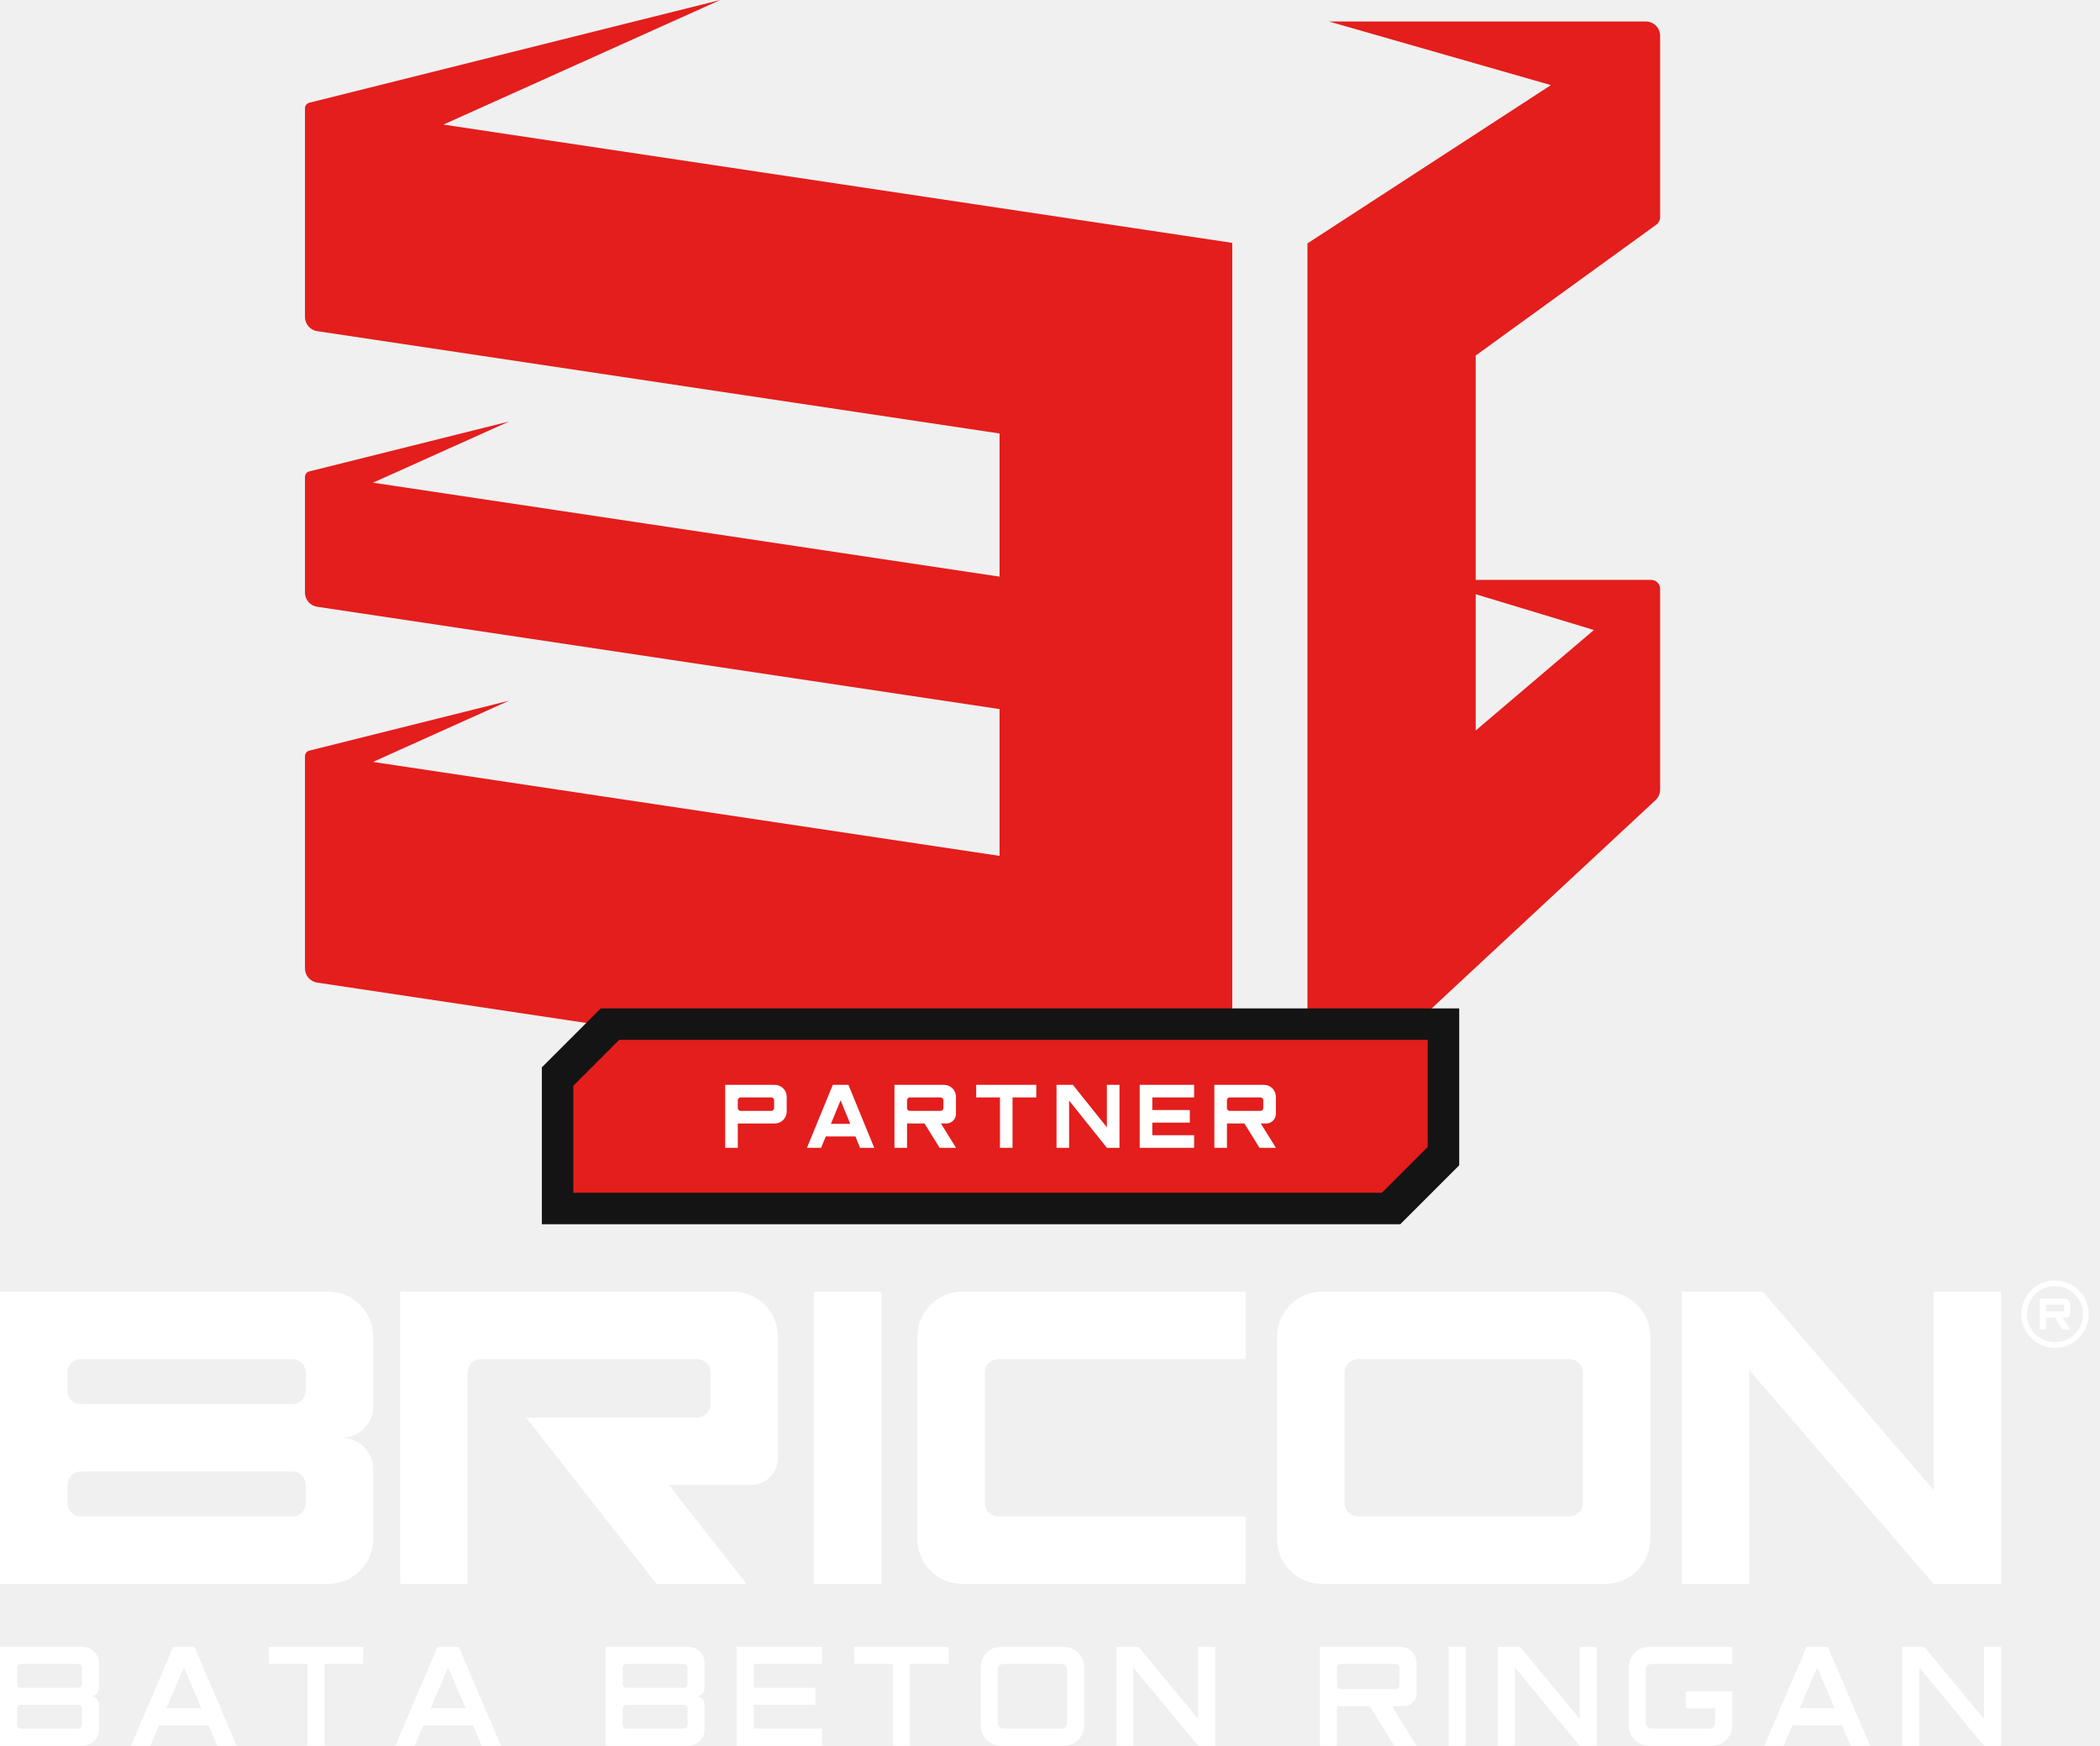
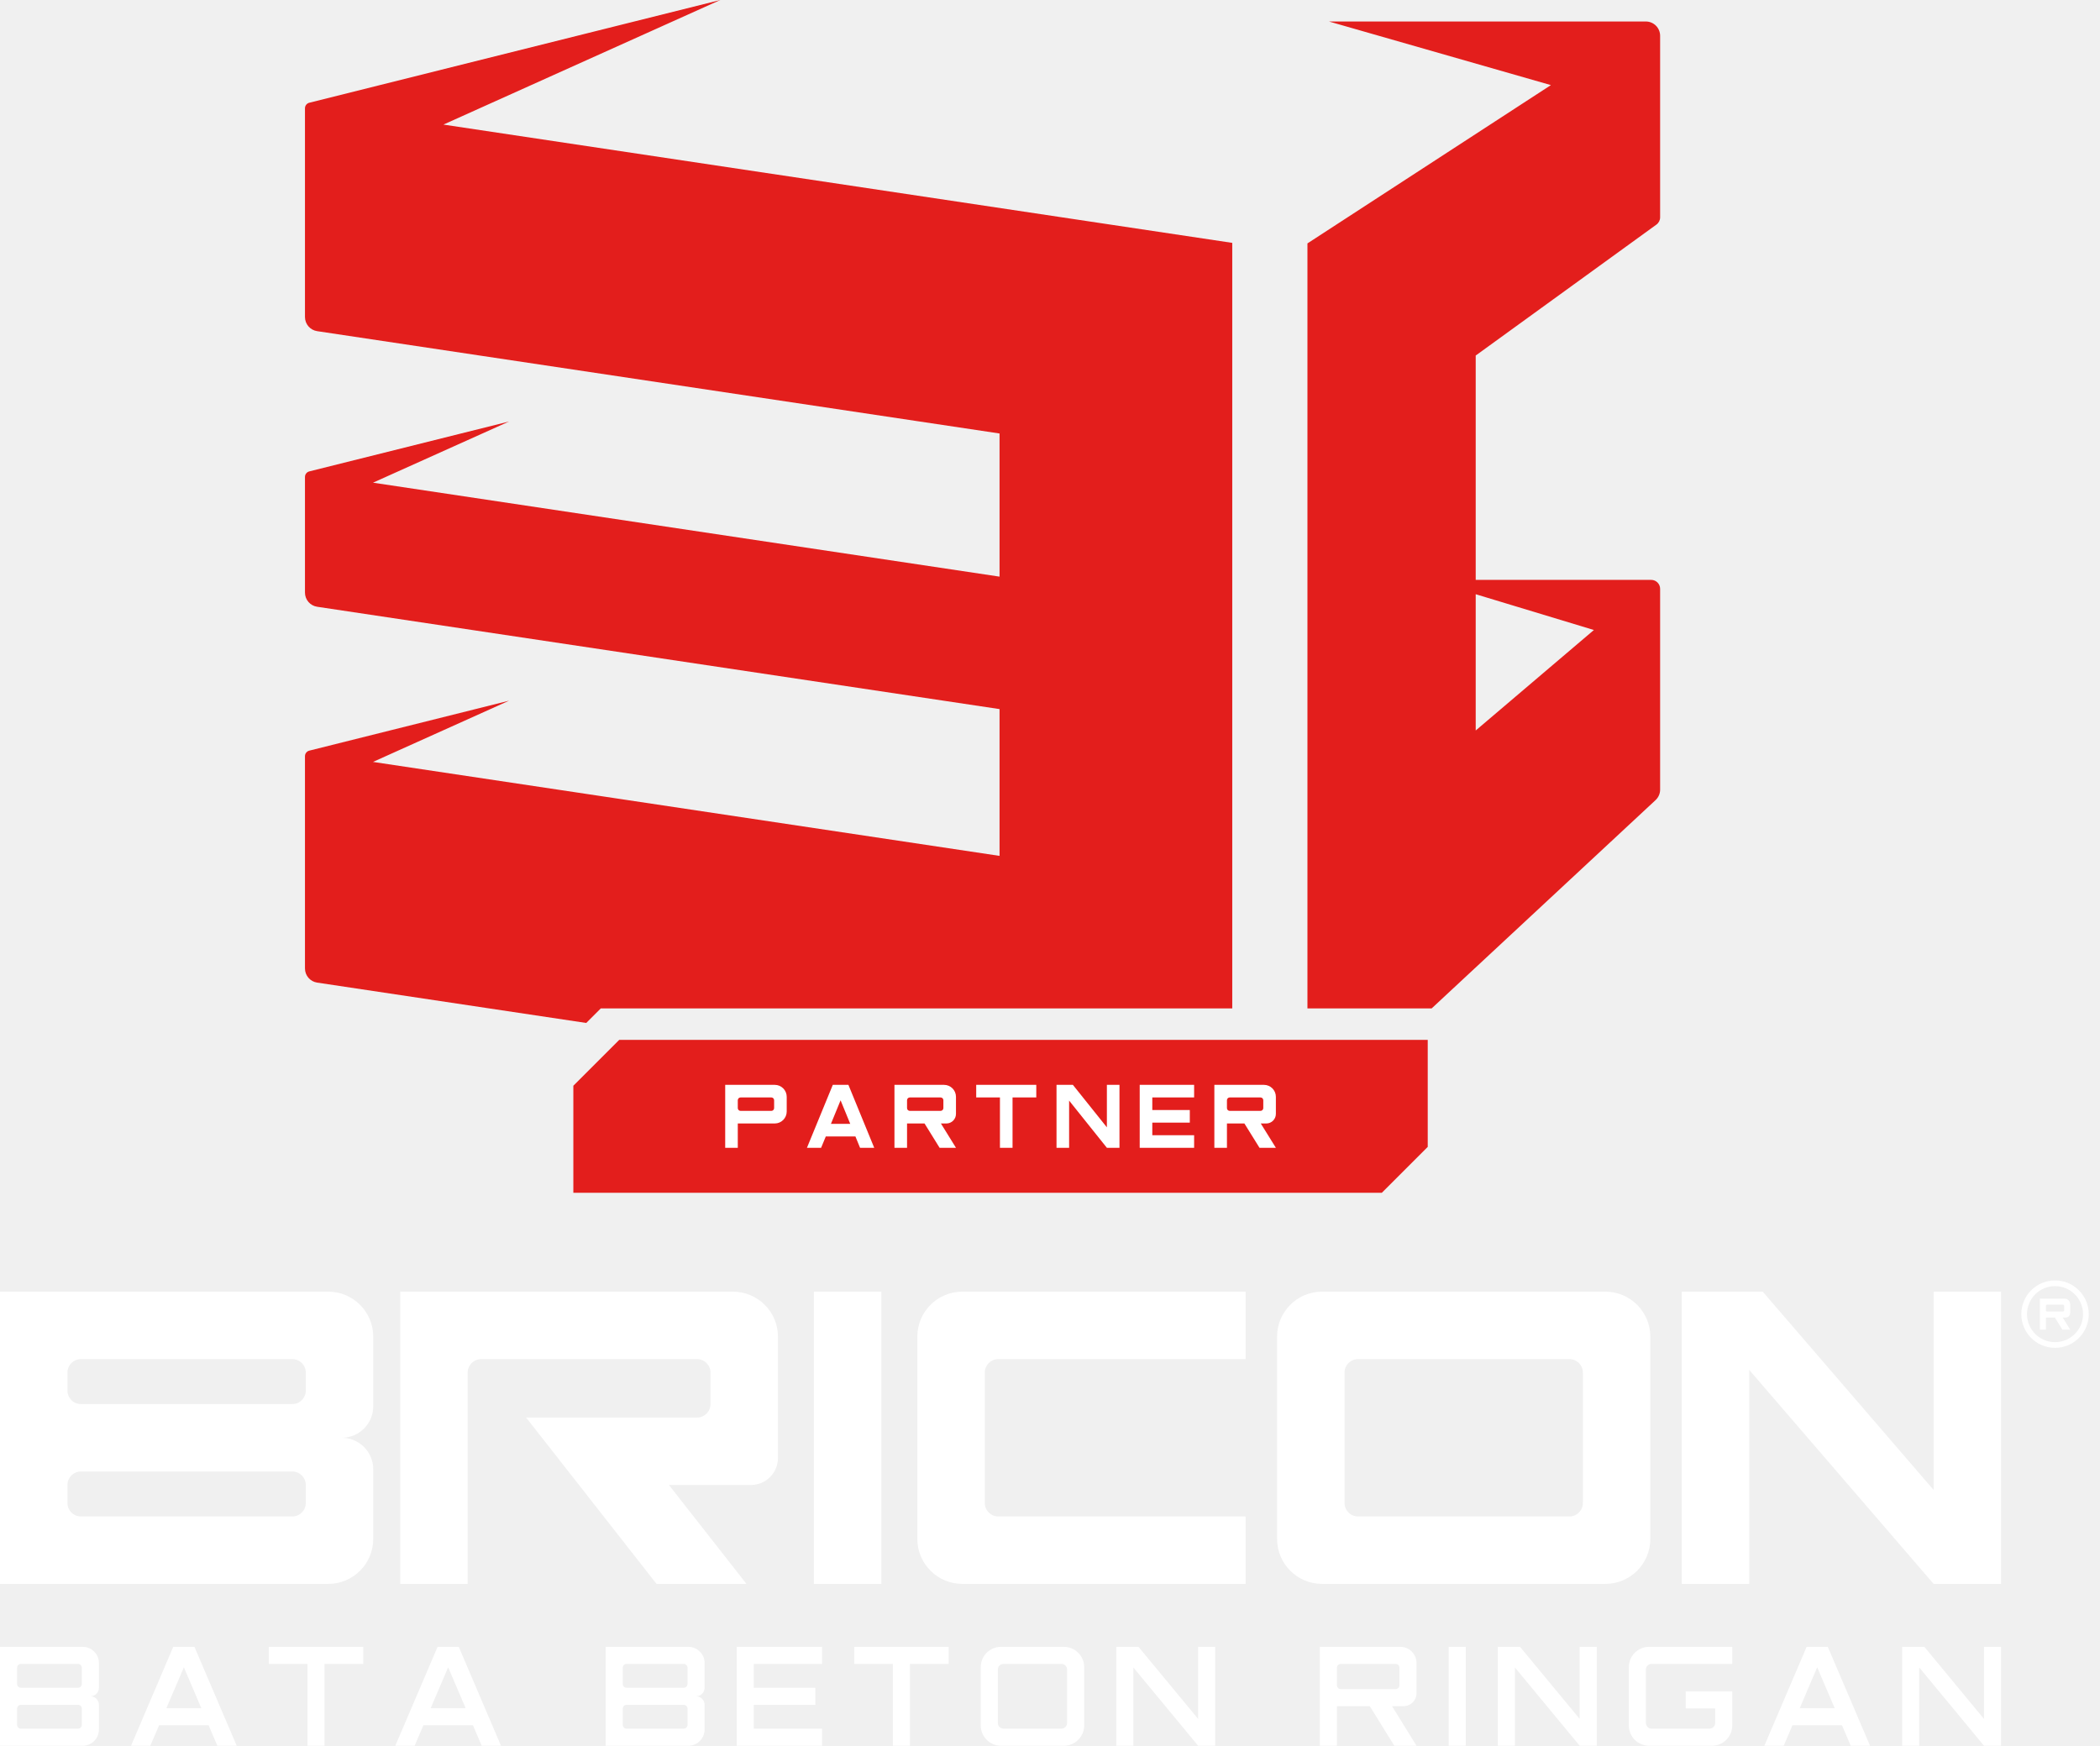
<svg xmlns="http://www.w3.org/2000/svg" viewBox="0 0 467 388.3" role="img" aria-label="BRICON Partner">
-   <path fill="#E31E1C" fill-rule="evenodd" d="M160.18 0L98.61 27.71L274.03 54.02L274.03 249.08L70.54 218.56A3.18 3.18 0 0 1 67.82 215.41L67.82 168.19A1.27 1.27 0 0 1 68.79 166.96L113.21 155.85L82.95 169.47L222.28 190.37L222.28 157.72L70.54 134.96A3.18 3.18 0 0 1 67.82 131.81L67.82 106.09A1.27 1.27 0 0 1 68.79 104.85L113.21 93.75L82.95 107.36L222.28 128.26L222.28 96.42L70.54 73.66A3.18 3.18 0 0 1 67.82 70.51L67.82 24.08A1.27 1.27 0 0 1 68.79 22.85ZM290.75 54.14L344.89 18.93L295.53 4.78L365.99 4.78A3.18 3.18 0 0 1 369.18 7.96L369.18 48.35A1.99 1.99 0 0 1 368.35 49.96L328.17 79.08L328.17 128.98L367.19 128.98A1.99 1.99 0 0 1 369.18 130.97L369.18 175.64A3.18 3.18 0 0 1 368.16 177.97L290.75 250ZM328.17 132.17L354.45 140.13L328.17 162.48Z" />
-   <path fill="#141414" fill-rule="evenodd" d="M133.6 224.3H324.5V259.2L311.4 272.3H120.5V237.4Z" />
+   <defs>
+     <clipPath id="gap">
+       <path clip-rule="evenodd" d="M-10 -10H477V398.3H-10ZM133.6 224.3H324.5V259.2L311.4 272.3H120.5V237.4Z" />
+     </clipPath>
+   </defs>
+   <g clip-path="url(#gap)">
+     <path fill="#E31E1C" fill-rule="evenodd" d="M160.18 0L98.61 27.71L274.03 54.02L274.03 249.08L70.54 218.56A3.18 3.18 0 0 1 67.82 215.41L67.82 168.19A1.27 1.27 0 0 1 68.79 166.96L113.21 155.85L82.95 169.47L222.28 190.37L222.28 157.72L70.54 134.96A3.18 3.18 0 0 1 67.82 131.81L67.82 106.09A1.27 1.27 0 0 1 68.79 104.85L113.21 93.75L82.95 107.36L222.28 128.26L222.28 96.42L70.54 73.66A3.18 3.18 0 0 1 67.82 70.51L67.82 24.08A1.27 1.27 0 0 1 68.79 22.85ZM290.75 54.14L344.89 18.93L295.53 4.78L365.99 4.78A3.18 3.18 0 0 1 369.18 7.96L369.18 48.35A1.99 1.99 0 0 1 368.35 49.96L328.17 79.08L328.17 128.98L367.19 128.98A1.99 1.99 0 0 1 369.18 130.97L369.18 175.64A3.18 3.18 0 0 1 368.16 177.97L290.75 250ZM328.17 132.17L354.45 140.13L328.17 162.48Z" />
+   </g>
  <path fill="#E31E1C" fill-rule="evenodd" d="M137.7 231.3H317.5V255.1L307.3 265.3H127.5V241.5Z" />
  <path fill="#FFFFFF" fill-rule="evenodd" d="M161.27 241.3L172.29 241.3A2.66 2.66 0 0 1 174.95 243.96L174.95 247.23A2.66 2.66 0 0 1 172.29 249.89L164.07 249.89L164.07 255.3L161.27 255.3ZM164.07 246.47A0.62 0.62 0 0 0 164.69 247.09L171.54 247.09A0.62 0.62 0 0 0 172.15 246.47L172.15 244.72A0.62 0.62 0 0 0 171.54 244.1L164.69 244.1A0.62 0.62 0 0 0 164.07 244.72ZM182.6 255.3L179.45 255.3L185.2 241.3L188.67 241.3L194.41 255.3L191.26 255.3L190.23 252.78L183.64 252.78ZM189.08 249.98L186.93 244.74L184.78 249.98ZM198.91 241.3L209.93 241.3A2.66 2.66 0 0 1 212.59 243.96L212.59 247.76A2.13 2.13 0 0 1 210.46 249.89L209.24 249.89L212.59 255.3L208.95 255.3L205.6 249.89L201.71 249.89L201.71 255.3L198.91 255.3ZM201.71 246.47A0.62 0.62 0 0 0 202.33 247.09L209.17 247.09A0.62 0.62 0 0 0 209.79 246.47L209.79 244.72A0.62 0.62 0 0 0 209.17 244.1L202.33 244.1A0.62 0.62 0 0 0 201.71 244.72ZM217.09 241.3L230.45 241.3L230.45 244.1L225.17 244.1L225.17 255.3L222.37 255.3L222.37 244.1L217.09 244.1ZM234.95 241.3L238.59 241.3L246.15 250.75L246.15 241.3L248.95 241.3L248.95 255.3L246.15 255.3L237.75 244.8L237.75 255.3L234.95 255.3ZM253.45 241.3L265.55 241.3L265.55 244.1L256.25 244.1L256.25 246.9L264.59 246.9L264.59 249.7L256.25 249.7L256.25 252.5L265.55 252.5L265.55 255.3L253.45 255.3ZM270.05 241.3L281.07 241.3A2.66 2.66 0 0 1 283.73 243.96L283.73 247.76A2.13 2.13 0 0 1 281.6 249.89L280.37 249.89L283.73 255.3L280.09 255.3L276.73 249.89L272.85 249.89L272.85 255.3L270.05 255.3ZM272.85 246.47A0.62 0.62 0 0 0 273.46 247.09L280.31 247.09A0.62 0.62 0 0 0 280.93 246.47L280.93 244.72A0.62 0.62 0 0 0 280.31 244.1L273.46 244.1A0.62 0.62 0 0 0 272.85 244.72ZM0 287.3L73 287.3A10 10 0 0 1 83 297.3L83 312.8A7 7 0 0 1 76 319.8L76 319.8L76 319.8A7 7 0 0 1 83 326.8L83 342.3A10 10 0 0 1 73 352.3L0 352.3ZM15 309.3A3 3 0 0 0 18 312.3L65 312.3A3 3 0 0 0 68 309.3L68 305.3A3 3 0 0 0 65 302.3L18 302.3A3 3 0 0 0 15 305.3ZM15 334.3A3 3 0 0 0 18 337.3L65 337.3A3 3 0 0 0 68 334.3L68 330.3A3 3 0 0 0 65 327.3L18 327.3A3 3 0 0 0 15 330.3ZM89 287.3L163 287.3A10 10 0 0 1 173 297.3L173 324.3A6 6 0 0 1 167 330.3L148.76 330.3L166 352.3L146 352.3L117 315.3L155 315.3A3 3 0 0 0 158 312.3L158 305.3A3 3 0 0 0 155 302.3L107 302.3A3 3 0 0 0 104 305.3L104 352.3L89 352.3ZM181 287.3L196 287.3L196 352.3L181 352.3ZM204 297.3A10 10 0 0 1 214 287.3L277 287.3L277 302.3L222 302.3A3 3 0 0 0 219 305.3L219 334.3A3 3 0 0 0 222 337.3L277 337.3L277 352.3L214 352.3A10 10 0 0 1 204 342.3ZM284 297.3A10 10 0 0 1 294 287.3L357 287.3A10 10 0 0 1 367 297.3L367 342.3A10 10 0 0 1 357 352.3L294 352.3A10 10 0 0 1 284 342.3ZM299 334.3A3 3 0 0 0 302 337.3L349 337.3A3 3 0 0 0 352 334.3L352 305.3A3 3 0 0 0 349 302.3L302 302.3A3 3 0 0 0 299 305.3ZM374 287.3L392 287.3L430 331.41L430 287.3L445 287.3L445 352.3L430 352.3L389 304.71L389 352.3L374 352.3ZM449.5 292.3A7.5 7.5 0 1 1 464.5 292.3A7.5 7.5 0 1 1 449.5 292.3ZM450.77 292.3A6.22 6.22 0 1 0 463.23 292.3A6.22 6.22 0 1 0 450.77 292.3ZM453.63 288.85L459.1 288.85A1.27 1.27 0 0 1 460.37 290.12L460.37 292.05A1.02 1.02 0 0 1 459.35 293.06L458.71 293.06L460.37 295.75L458.63 295.75L456.97 293.06L454.97 293.06L454.97 295.75L453.63 295.75ZM454.97 291.43A0.29 0.29 0 0 0 455.26 291.72L458.74 291.72A0.29 0.29 0 0 0 459.03 291.43L459.03 290.48A0.29 0.29 0 0 0 458.74 290.19L455.26 290.19A0.29 0.29 0 0 0 454.97 290.48ZM0 366.3L18.39 366.3A3.61 3.61 0 0 1 22 369.91L22 375.4A1.9 1.9 0 0 1 20.1 377.3L20.1 377.3L20.1 377.3A1.9 1.9 0 0 1 22 379.2L22 384.69A3.61 3.61 0 0 1 18.39 388.3L0 388.3ZM3.8 374.56A0.84 0.84 0 0 0 4.64 375.4L17.36 375.4A0.84 0.84 0 0 0 18.2 374.56L18.2 370.94A0.84 0.84 0 0 0 17.36 370.1L4.64 370.1A0.84 0.84 0 0 0 3.8 370.94ZM3.8 383.66A0.84 0.84 0 0 0 4.64 384.5L17.36 384.5A0.84 0.84 0 0 0 18.2 383.66L18.2 380.04A0.84 0.84 0 0 0 17.36 379.2L4.64 379.2A0.84 0.84 0 0 0 3.8 380.04ZM33.43 388.3L29.14 388.3L38.53 366.3L43.24 366.3L52.64 388.3L48.34 388.3L46.39 383.74L35.38 383.74ZM44.77 379.94L40.89 370.85L37 379.94ZM59.77 366.3L80.78 366.3L80.78 370.1L72.17 370.1L72.17 388.3L68.38 388.3L68.38 370.1L59.77 370.1ZM92.21 388.3L87.91 388.3L97.31 366.3L102.02 366.3L111.41 388.3L107.12 388.3L105.17 383.74L94.16 383.74ZM103.55 379.94L99.66 370.85L95.78 379.94ZM134.69 366.3L153.08 366.3A3.61 3.61 0 0 1 156.69 369.91L156.69 375.4A1.9 1.9 0 0 1 154.79 377.3L154.79 377.3L154.79 377.3A1.9 1.9 0 0 1 156.69 379.2L156.69 384.69A3.61 3.61 0 0 1 153.08 388.3L134.69 388.3ZM138.49 374.56A0.84 0.84 0 0 0 139.32 375.4L152.05 375.4A0.84 0.84 0 0 0 152.89 374.56L152.89 370.94A0.84 0.84 0 0 0 152.05 370.1L139.32 370.1A0.84 0.84 0 0 0 138.49 370.94ZM138.49 383.66A0.84 0.84 0 0 0 139.32 384.5L152.05 384.5A0.84 0.84 0 0 0 152.89 383.66L152.89 380.04A0.84 0.84 0 0 0 152.05 379.2L139.32 379.2A0.84 0.84 0 0 0 138.49 380.04ZM163.82 366.3L182.82 366.3L182.82 370.1L167.62 370.1L167.62 375.4L181.32 375.4L181.32 379.2L167.62 379.2L167.62 384.5L182.82 384.5L182.82 388.3L163.82 388.3ZM189.96 366.3L210.96 366.3L210.96 370.1L202.36 370.1L202.36 388.3L198.56 388.3L198.56 370.1L189.96 370.1ZM218.1 370.81A4.51 4.51 0 0 1 222.61 366.3L236.59 366.3A4.51 4.51 0 0 1 241.1 370.81L241.1 383.79A4.51 4.51 0 0 1 236.59 388.3L222.61 388.3A4.51 4.51 0 0 1 218.1 383.79ZM221.9 383.25A1.25 1.25 0 0 0 223.15 384.5L236.05 384.5A1.25 1.25 0 0 0 237.3 383.25L237.3 371.35A1.25 1.25 0 0 0 236.05 370.1L223.15 370.1A1.25 1.25 0 0 0 221.9 371.35ZM248.24 366.3L253.18 366.3L266.44 382.33L266.44 366.3L270.24 366.3L270.24 388.3L266.44 388.3L252.04 370.89L252.04 388.3L248.24 388.3ZM293.51 366.3L311.4 366.3A3.61 3.61 0 0 1 315.01 369.91L315.01 376.61A2.89 2.89 0 0 1 312.12 379.5L309.56 379.5L315.01 388.3L310.07 388.3L304.62 379.5L297.31 379.5L297.31 388.3L293.51 388.3ZM297.31 374.86A0.84 0.84 0 0 0 298.15 375.7L310.38 375.7A0.84 0.84 0 0 0 311.21 374.86L311.21 370.94A0.84 0.84 0 0 0 310.38 370.1L298.15 370.1A0.84 0.84 0 0 0 297.31 370.94ZM322.15 366.3L325.95 366.3L325.95 388.3L322.15 388.3ZM333.09 366.3L338.03 366.3L351.29 382.33L351.29 366.3L355.09 366.3L355.09 388.3L351.29 388.3L336.89 370.89L336.89 388.3L333.09 388.3ZM362.22 370.81A4.51 4.51 0 0 1 366.74 366.3L385.22 366.3L385.22 370.1L367.28 370.1A1.25 1.25 0 0 0 366.02 371.35L366.02 383.25A1.25 1.25 0 0 0 367.28 384.5L380.17 384.5A1.25 1.25 0 0 0 381.42 383.25L381.42 380L374.87 380L374.87 376.2L385.22 376.2L385.22 383.79A4.51 4.51 0 0 1 380.71 388.3L366.74 388.3A4.51 4.51 0 0 1 362.22 383.79ZM396.66 388.3L392.36 388.3L401.76 366.3L406.47 366.3L415.86 388.3L411.57 388.3L409.62 383.74L398.61 383.74ZM408 379.94L404.11 370.85L400.23 379.94ZM423 366.3L427.94 366.3L441.2 382.33L441.2 366.3L445 366.3L445 388.3L441.2 388.3L426.8 370.89L426.8 388.3L423 388.3Z" />
</svg>
